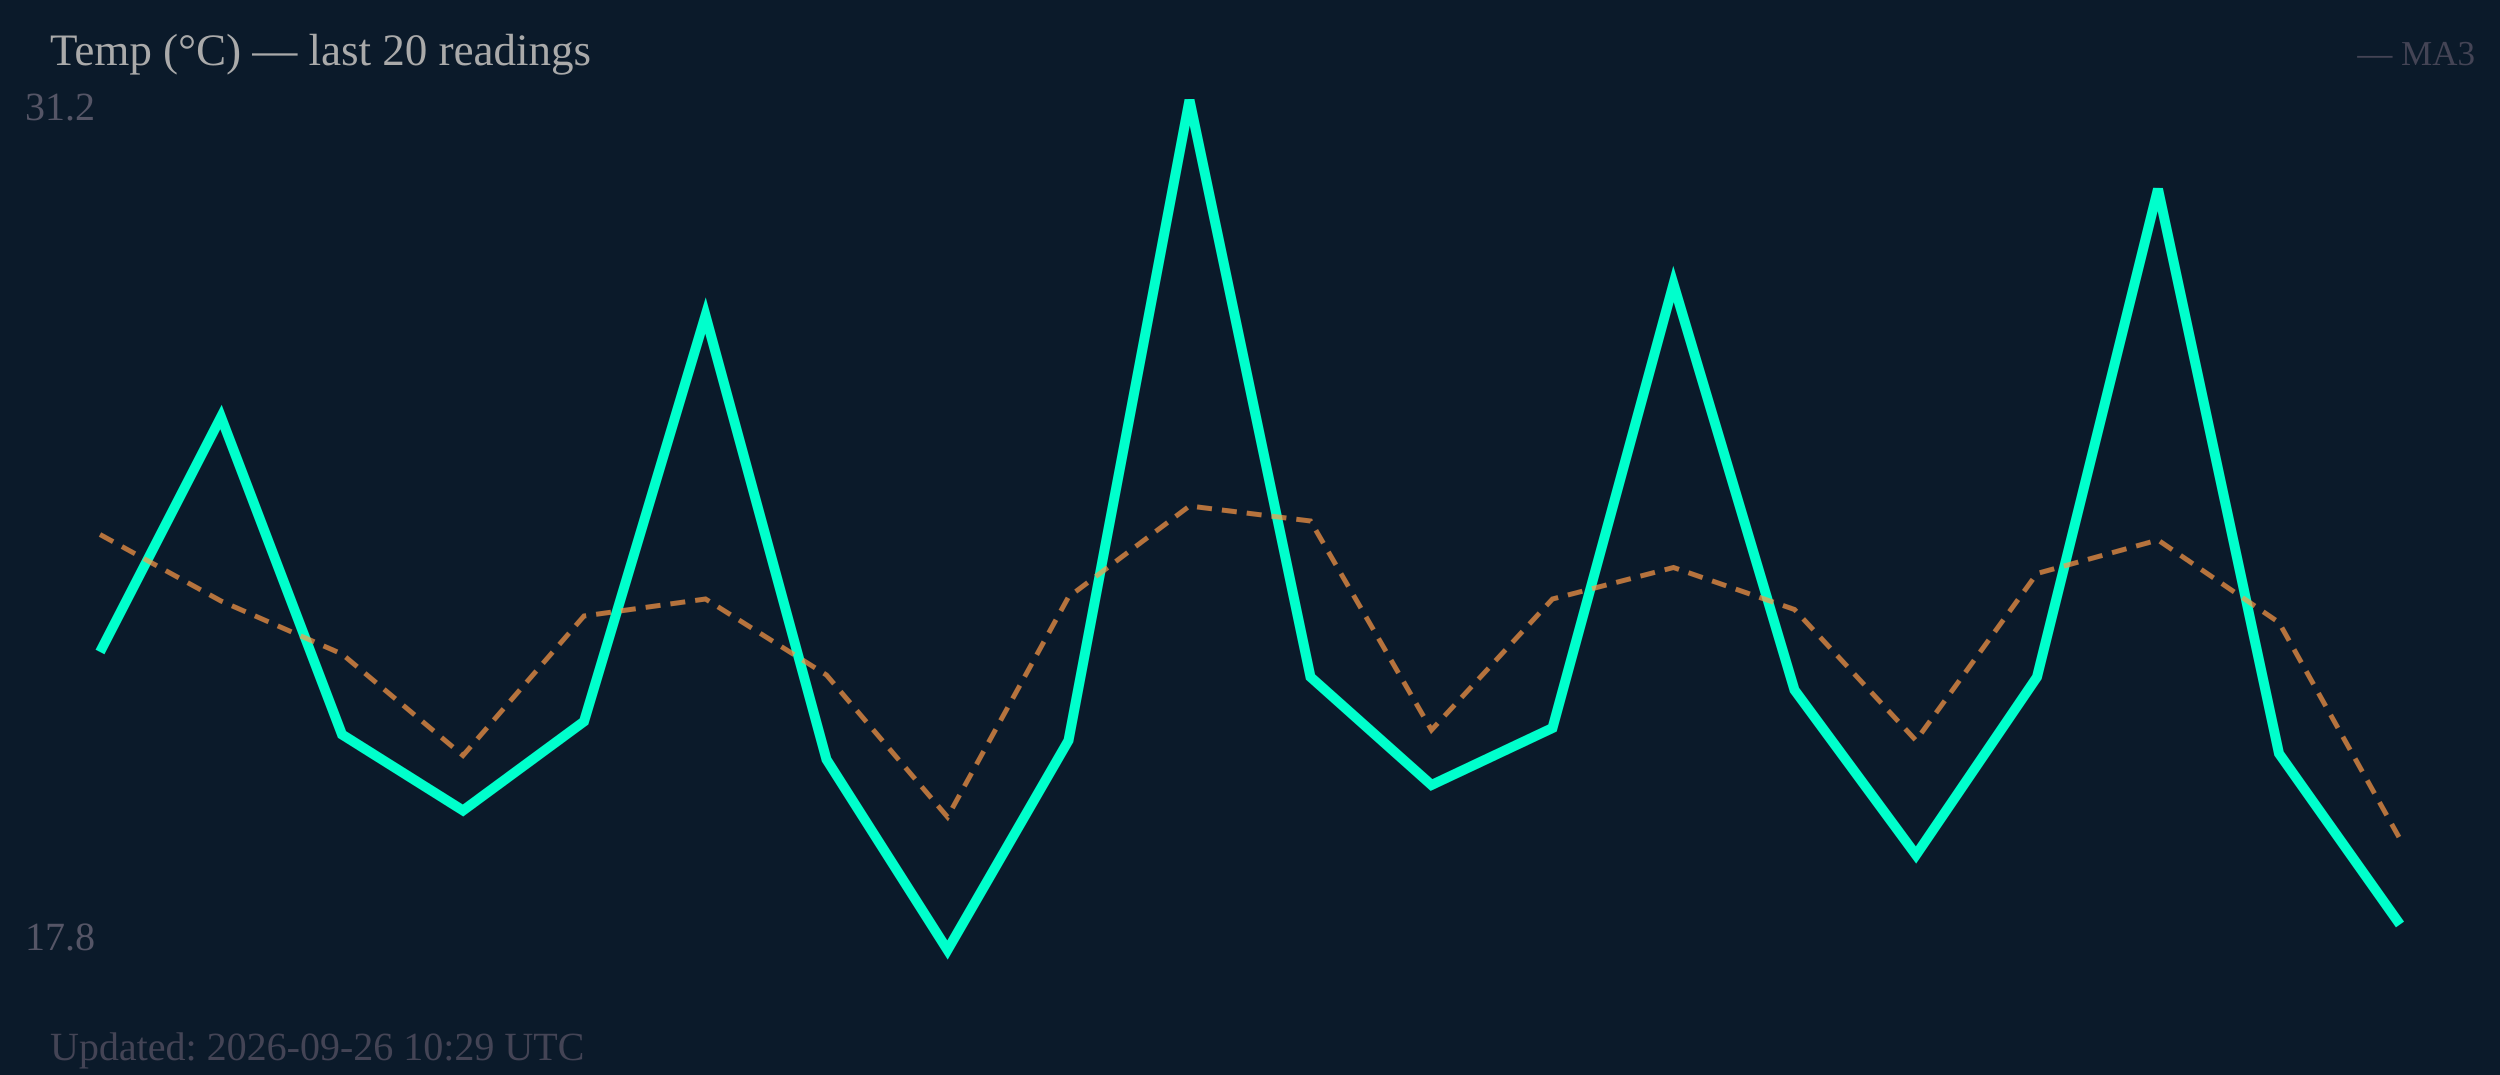
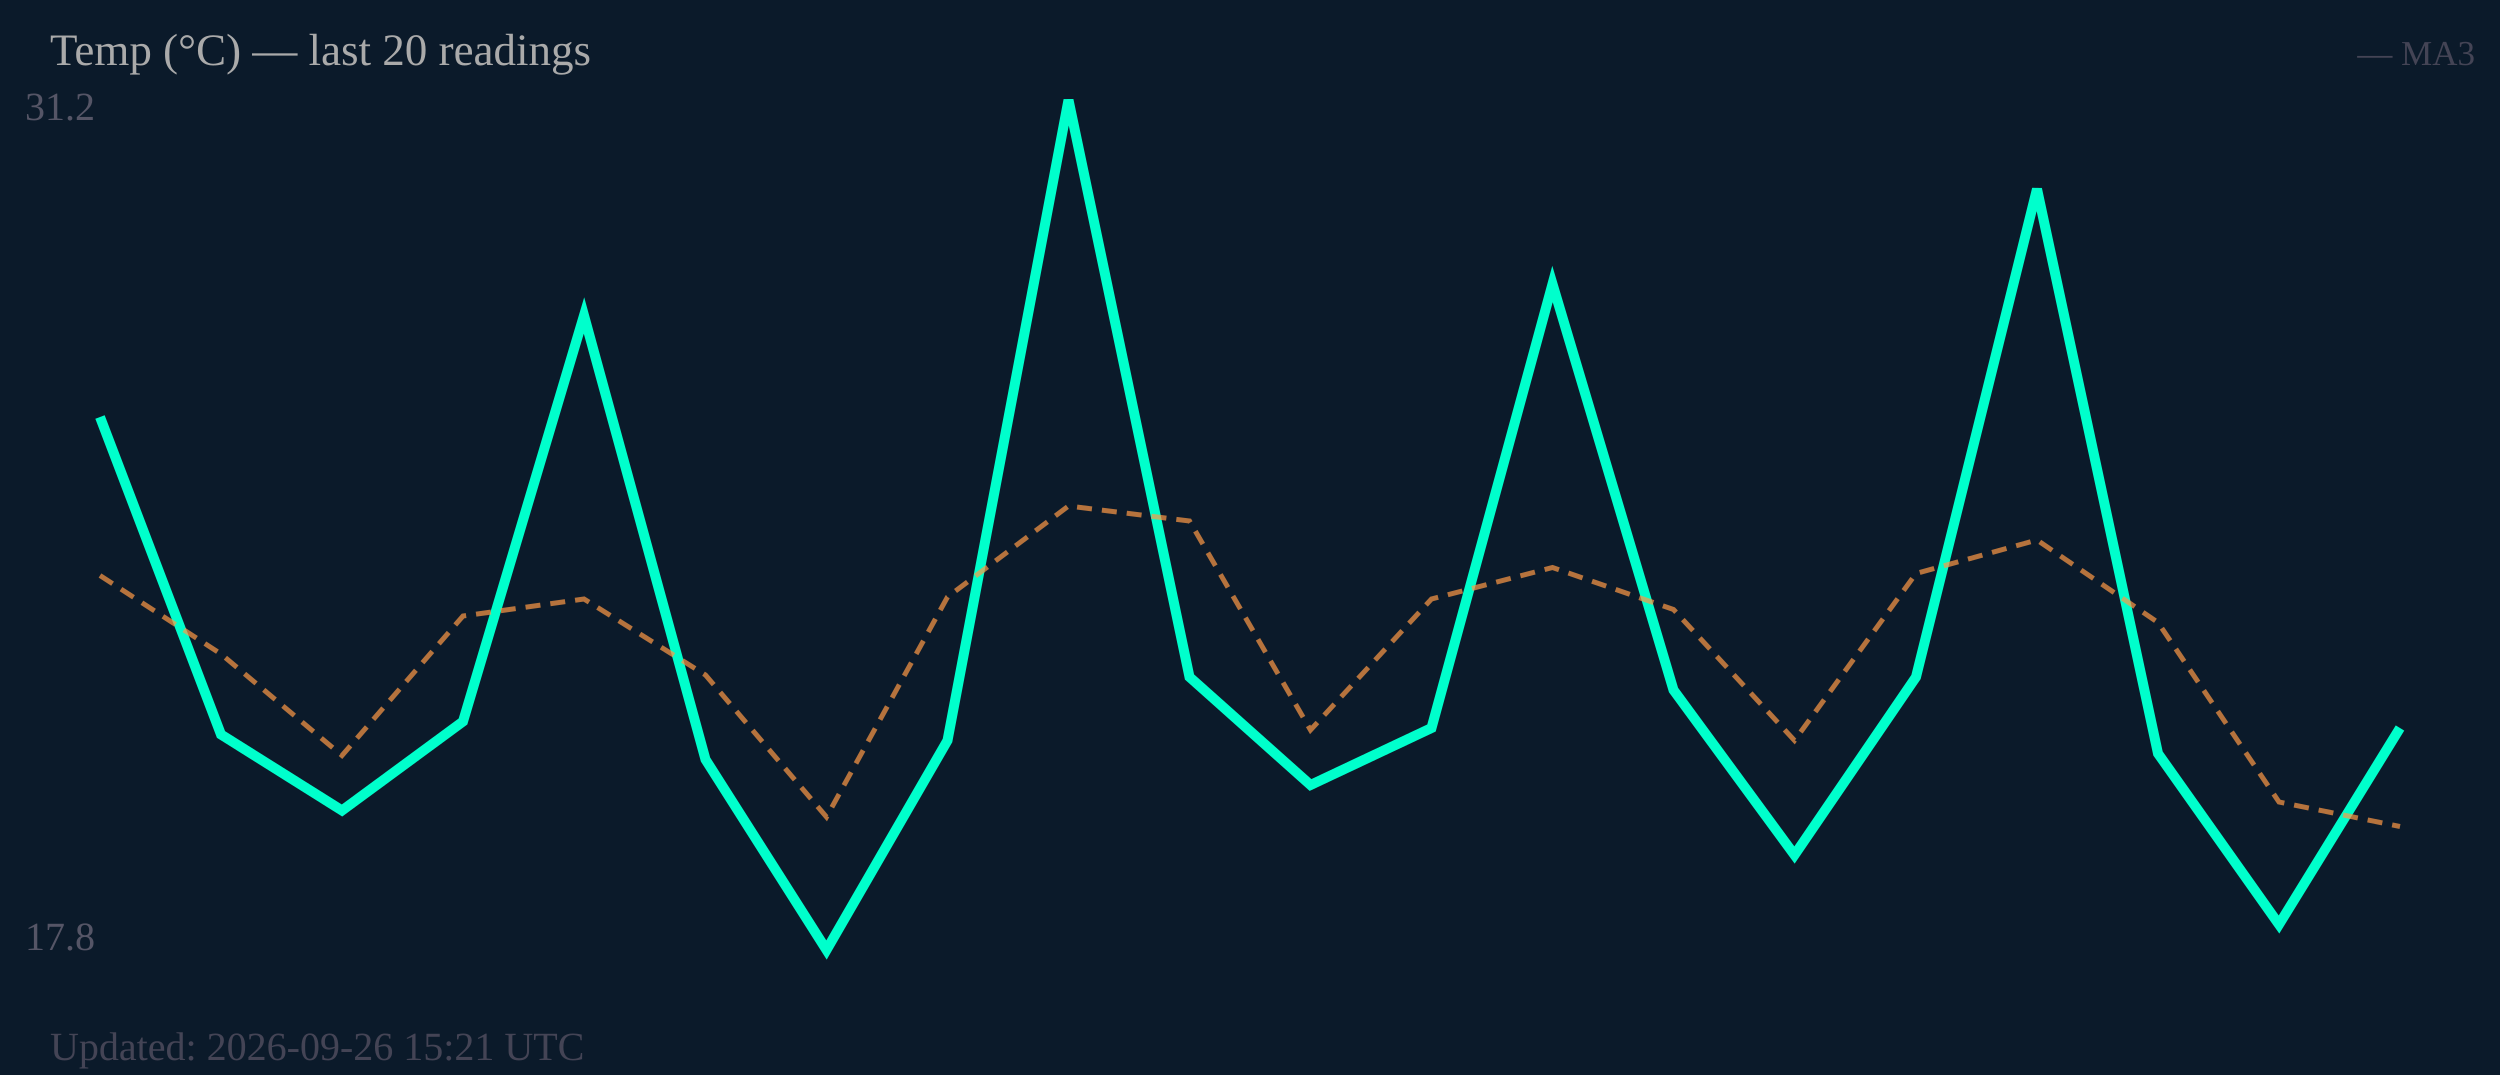
<svg xmlns="http://www.w3.org/2000/svg" width="500" height="215" viewBox="0 0 500 215">
  <rect width="500" height="215" fill="#0b1a2a" />
  <text x="5" y="24" font-size="8" fill="#556">31.2</text>
  <text x="5" y="190" font-size="8" fill="#556">17.8</text>
-   <polyline fill="none" stroke="#00ffcc" stroke-width="2" points="20.0,130.4 44.2,83.4 68.4,146.9 92.6,162.1 116.8,144.3 141.1,63.1 165.3,151.9 189.5,190.0 213.7,148.1 237.9,20.0 262.1,135.4 286.3,157.0 310.5,145.6 334.7,56.8 358.9,138.0 383.2,171.0 407.4,135.4 431.6,37.8 455.8,150.7 480.0,184.9" />
-   <polyline fill="none" stroke="#ff9944" stroke-width="1" stroke-dasharray="3,2" opacity="0.7" points="20.0,106.9 44.2,120.2 68.4,130.8 92.6,151.1 116.8,123.2 141.1,119.8 165.3,135.0 189.5,163.4 213.7,119.4 237.9,101.2 262.1,104.2 286.3,146.0 310.5,119.8 334.7,113.5 358.9,121.9 383.2,148.1 407.4,114.7 431.6,108.0 455.8,124.5 480.0,167.8" />
+   <polyline fill="none" stroke="#00ffcc" stroke-width="2" points="20.0,83.4 44.2,146.9 68.4,162.1 92.6,144.3 116.8,63.1 141.1,151.9 165.3,190.0 189.5,148.1 213.7,20.0 237.9,135.4 262.1,157.0 286.3,145.6 310.5,56.8 334.7,138.0 358.9,171.0 383.2,135.4 407.4,37.8 431.6,150.7 455.8,184.9 480.0,145.6" />
+   <polyline fill="none" stroke="#ff9944" stroke-width="1" stroke-dasharray="3,2" opacity="0.7" points="20.0,115.1 44.2,130.8 68.4,151.1 92.6,123.2 116.8,119.8 141.1,135.0 165.3,163.4 189.5,119.4 213.7,101.2 237.9,104.2 262.1,146.0 286.3,119.8 310.5,113.5 334.7,121.9 358.9,148.1 383.2,114.7 407.4,108.0 431.6,124.5 455.8,160.4 480.0,165.3" />
  <text x="10" y="13" font-size="9" fill="#aaa">Temp (°C) — last 20 readings</text>
  <text x="495" y="13" font-size="7" fill="#445" text-anchor="end">— MA3</text>
-   <text x="10" y="212" font-size="8" fill="#445">Updated: 2026-09-26 10:29 UTC</text>
+   <text x="10" y="212" font-size="8" fill="#445">Updated: 2026-09-26 15:21 UTC</text>
</svg>
